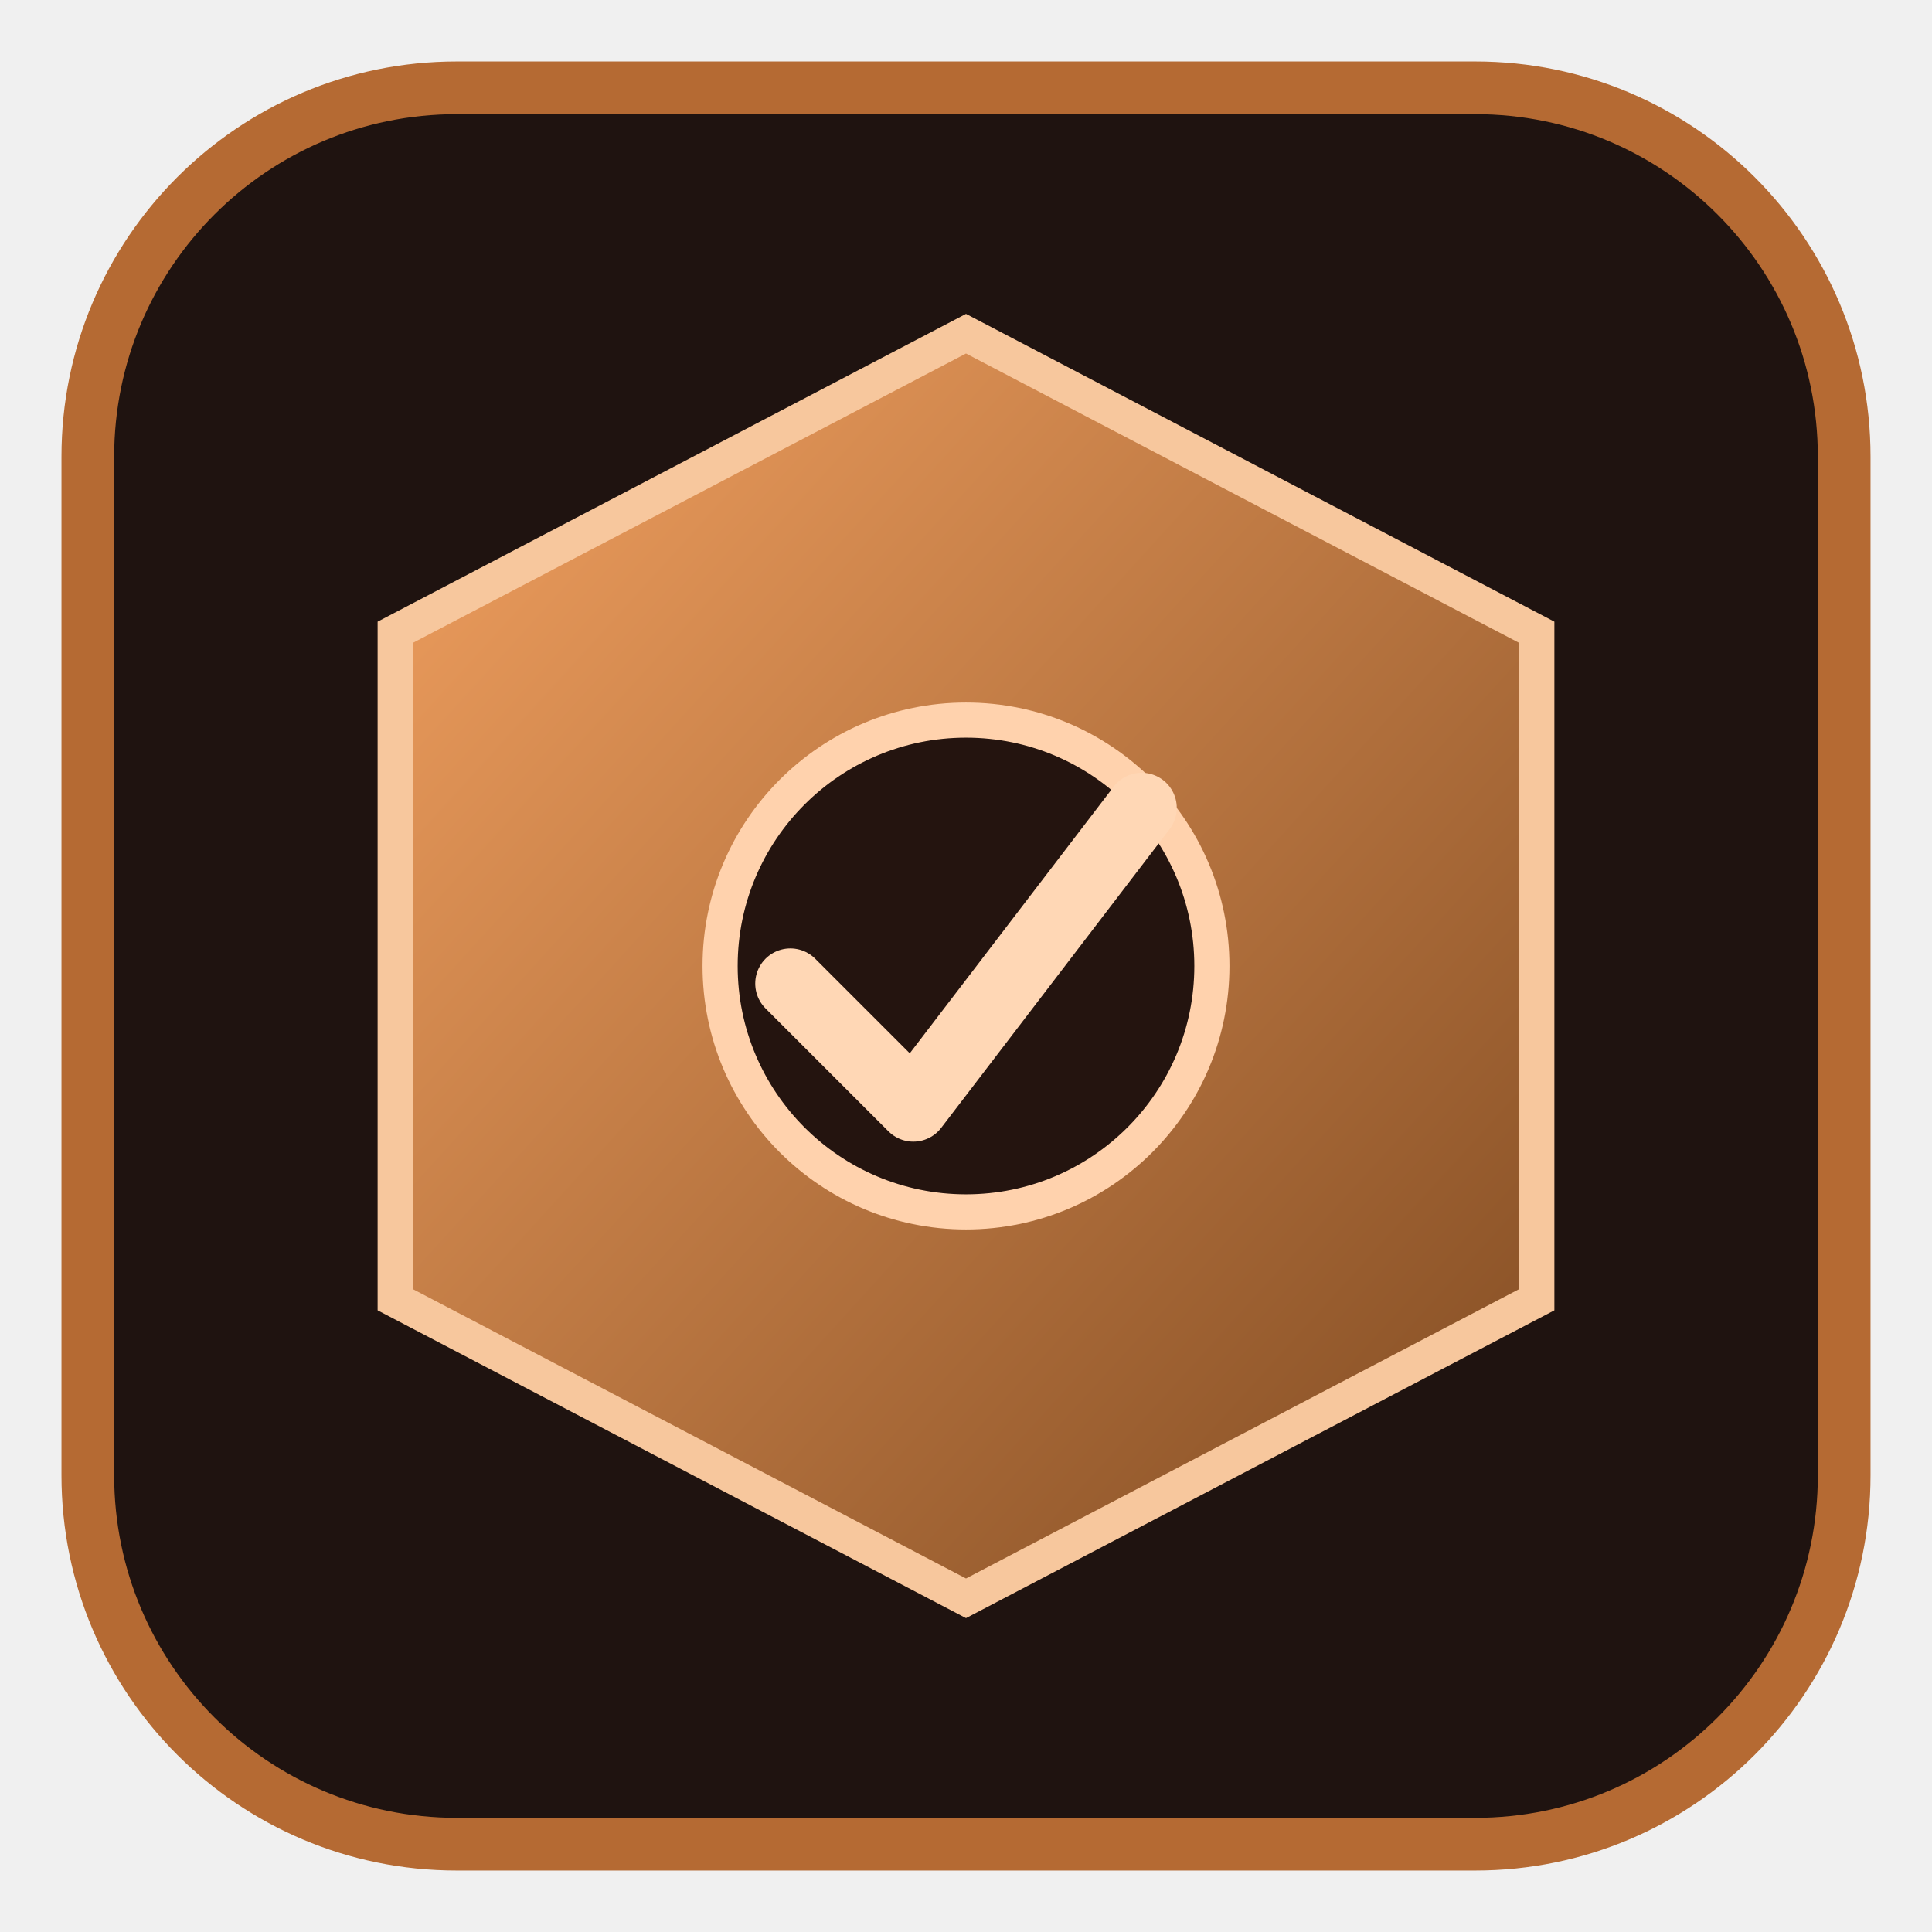
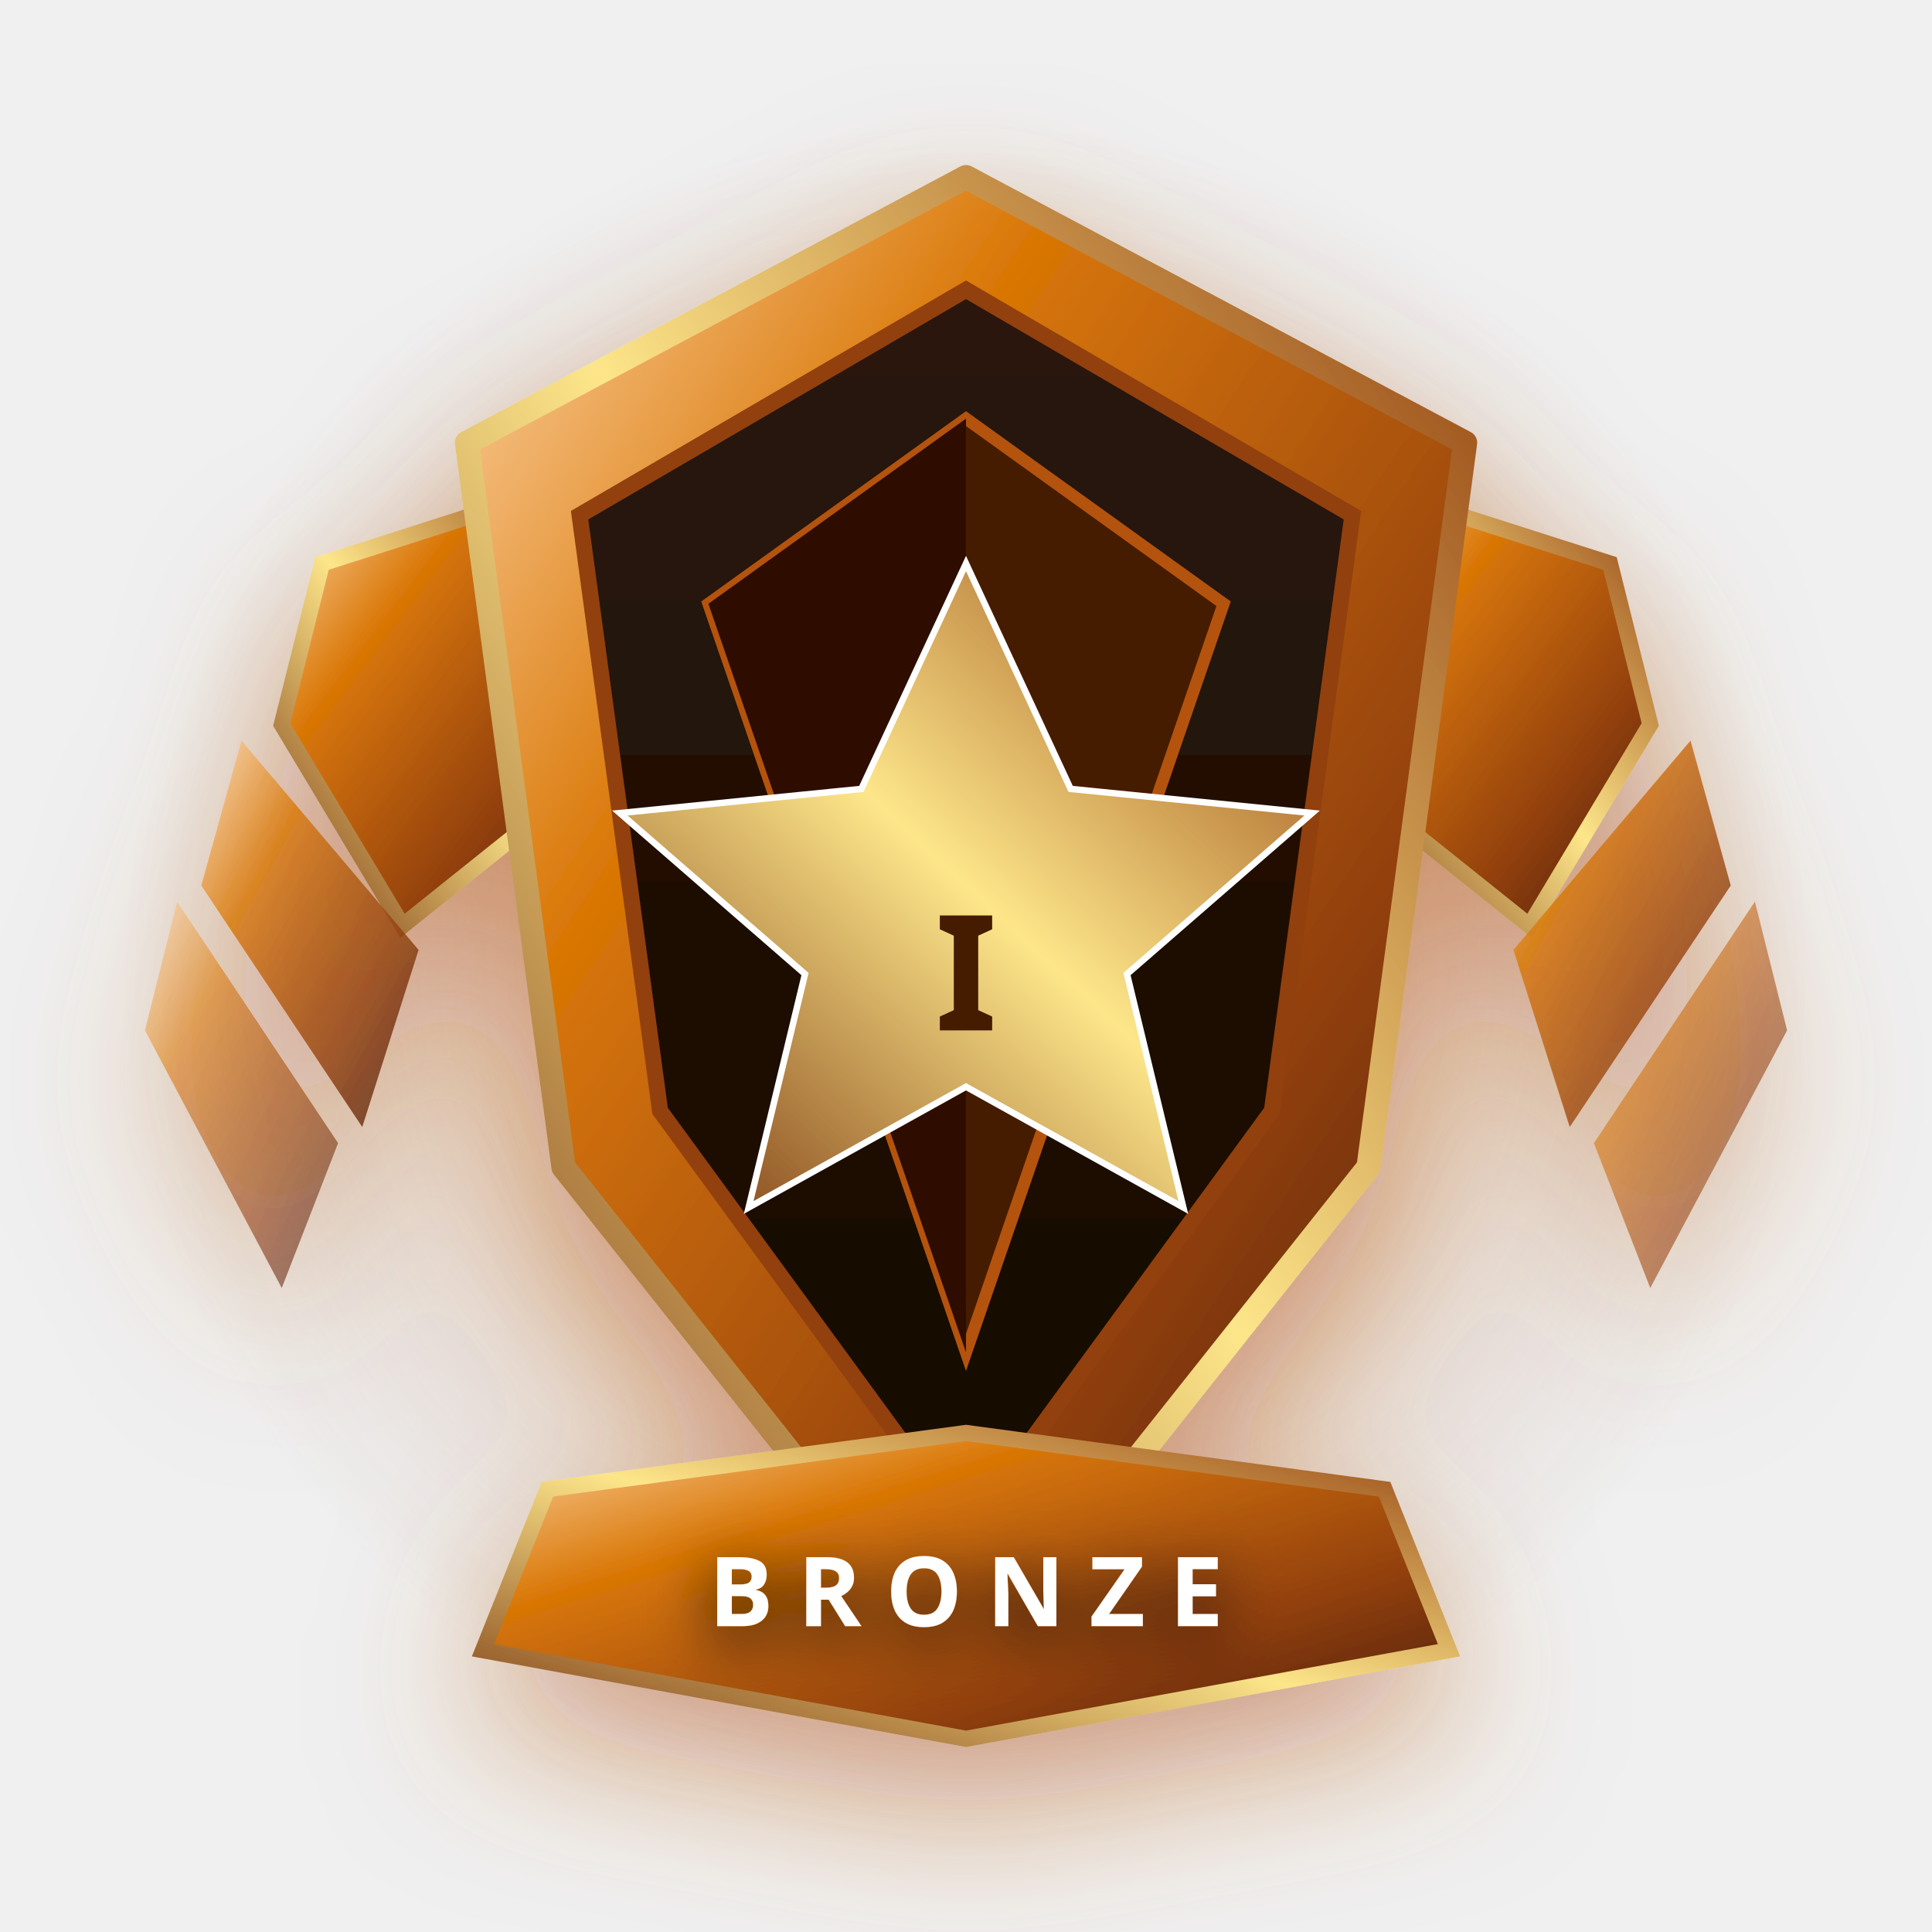
- <svg xmlns="http://www.w3.org/2000/svg" width="220" height="220" viewBox="0 0 220 220" role="img" aria-label="Bronze Rank">
+ <svg xmlns="http://www.w3.org/2000/svg" viewBox="0 0 240 240" fill="none">
  <defs>
-     <linearGradient id="b1" x1="0" y1="0" x2="1" y2="1">
-       <stop offset="0%" stop-color="#f4a261" />
-       <stop offset="100%" stop-color="#7f4a21" />
+     <radialGradient id="brz-glow-2" cx="50%" cy="50%" r="50%">
+       <stop offset="0%" stop-color="#f59e0b" stop-opacity="0.45" />
+       <stop offset="60%" stop-color="#b45309" stop-opacity="0.15" />
+       <stop offset="100%" stop-color="#78350f" stop-opacity="0" />
+     </radialGradient>
+     <linearGradient id="brz-metal-2" x1="0%" y1="0%" x2="100%" y2="100%">
+       <stop offset="0%" stop-color="#fed7aa" />
+       <stop offset="30%" stop-color="#d97706" />
+       <stop offset="70%" stop-color="#92400e" />
+       <stop offset="100%" stop-color="#451a03" />
    </linearGradient>
+     <linearGradient id="brz-rim-2" x1="0%" y1="100%" x2="100%" y2="0%">
+       <stop offset="0%" stop-color="#78350f" />
+       <stop offset="50%" stop-color="#fde68a" />
+       <stop offset="100%" stop-color="#92400e" />
+     </linearGradient>
+     <linearGradient id="brz-plate-2" x1="50%" y1="0%" x2="50%" y2="100%">
+       <stop offset="0%" stop-color="#2a1608" />
+       <stop offset="100%" stop-color="#140a04" />
+     </linearGradient>
+     <filter id="brz-shadow-2" x="-20%" y="-20%" width="140%" height="140%">
+       <feDropShadow dx="0" dy="8" stdDeviation="10" flood-color="#b45309" flood-opacity="0.5" />
+     </filter>
  </defs>
-   <rect x="10" y="10" width="200" height="200" rx="42" fill="#1f1310" stroke="#b56a33" stroke-width="6" />
-   <polygon points="110,38 175,72 175,148 110,182 45,148 45,72" fill="url(#b1)" stroke="#f7c79d" stroke-width="4" />
-   <circle cx="110" cy="110" r="28" fill="#24140f" stroke="#ffd2ad" stroke-width="4" />
-   <path d="M90 112l14 14 26-34" fill="none" stroke="#ffd7b5" stroke-width="8" stroke-linecap="round" stroke-linejoin="round" />
+   <circle cx="120" cy="120" r="105" fill="url(#brz-glow-2)" />
+   <g filter="url(#brz-shadow-2)">
+     <path d="M 40 70 L 65 62 L 75 95 L 50 115 L 35 90 Z" fill="url(#brz-metal-2)" stroke="url(#brz-rim-2)" stroke-width="2" />
+     <path d="M 30 92 L 52 118 L 45 140 L 25 110 Z" fill="url(#brz-metal-2)" opacity="0.8" />
+     <path d="M 22 112 L 42 142 L 35 160 L 18 128 Z" fill="url(#brz-metal-2)" opacity="0.6" />
+     <path d="M 200 70 L 175 62 L 165 95 L 190 115 L 205 90 Z" fill="url(#brz-metal-2)" stroke="url(#brz-rim-2)" stroke-width="2" />
+     <path d="M 210 92 L 188 118 L 195 140 L 215 110 Z" fill="url(#brz-metal-2)" opacity="0.8" />
+     <path d="M 218 112 L 198 142 L 205 160 L 222 128 Z" fill="url(#brz-metal-2)" opacity="0.6" />
+     <path d="M 120 22 L 182 55 L 170 145 L 120 208 L 70 145 L 58 55 Z" fill="url(#brz-metal-2)" stroke="url(#brz-rim-2)" stroke-width="3" stroke-linejoin="round" />
+     <path d="M 120 36 L 168 64 L 158 138 L 120 190 L 82 138 L 72 64 Z" fill="url(#brz-plate-2)" stroke="#92400e" stroke-width="2" />
+     <path d="M 120 52 L 152 75 L 120 168 L 88 75 Z" fill="#451a03" stroke="#b45309" stroke-width="1.5" />
+     <path d="M 120 52 L 120 168 L 88 75 Z" fill="#2e1102" />
+     <polygon points="120,70 133,98 163,101 140,121 147,150 120,135 93,150 100,121 77,101 107,98" fill="url(#brz-rim-2)" stroke="#fff" stroke-width="0.8" />
+     <text x="120" y="128" font-family="'Poppins', system-ui, sans-serif" font-size="20" font-weight="900" text-anchor="middle" fill="#451a03">I</text>
+     <path d="M 68 185 L 120 178 L 172 185 L 180 205 L 120 216 L 60 205 Z" fill="url(#brz-metal-2)" stroke="url(#brz-rim-2)" stroke-width="2" />
+     <text x="120" y="202" font-family="'Poppins', system-ui, sans-serif" font-size="12" font-weight="900" letter-spacing="3" text-anchor="middle" fill="#fff" filter="drop-shadow(0 2px 4px #000)">BRONZE</text>
+   </g>
</svg>
